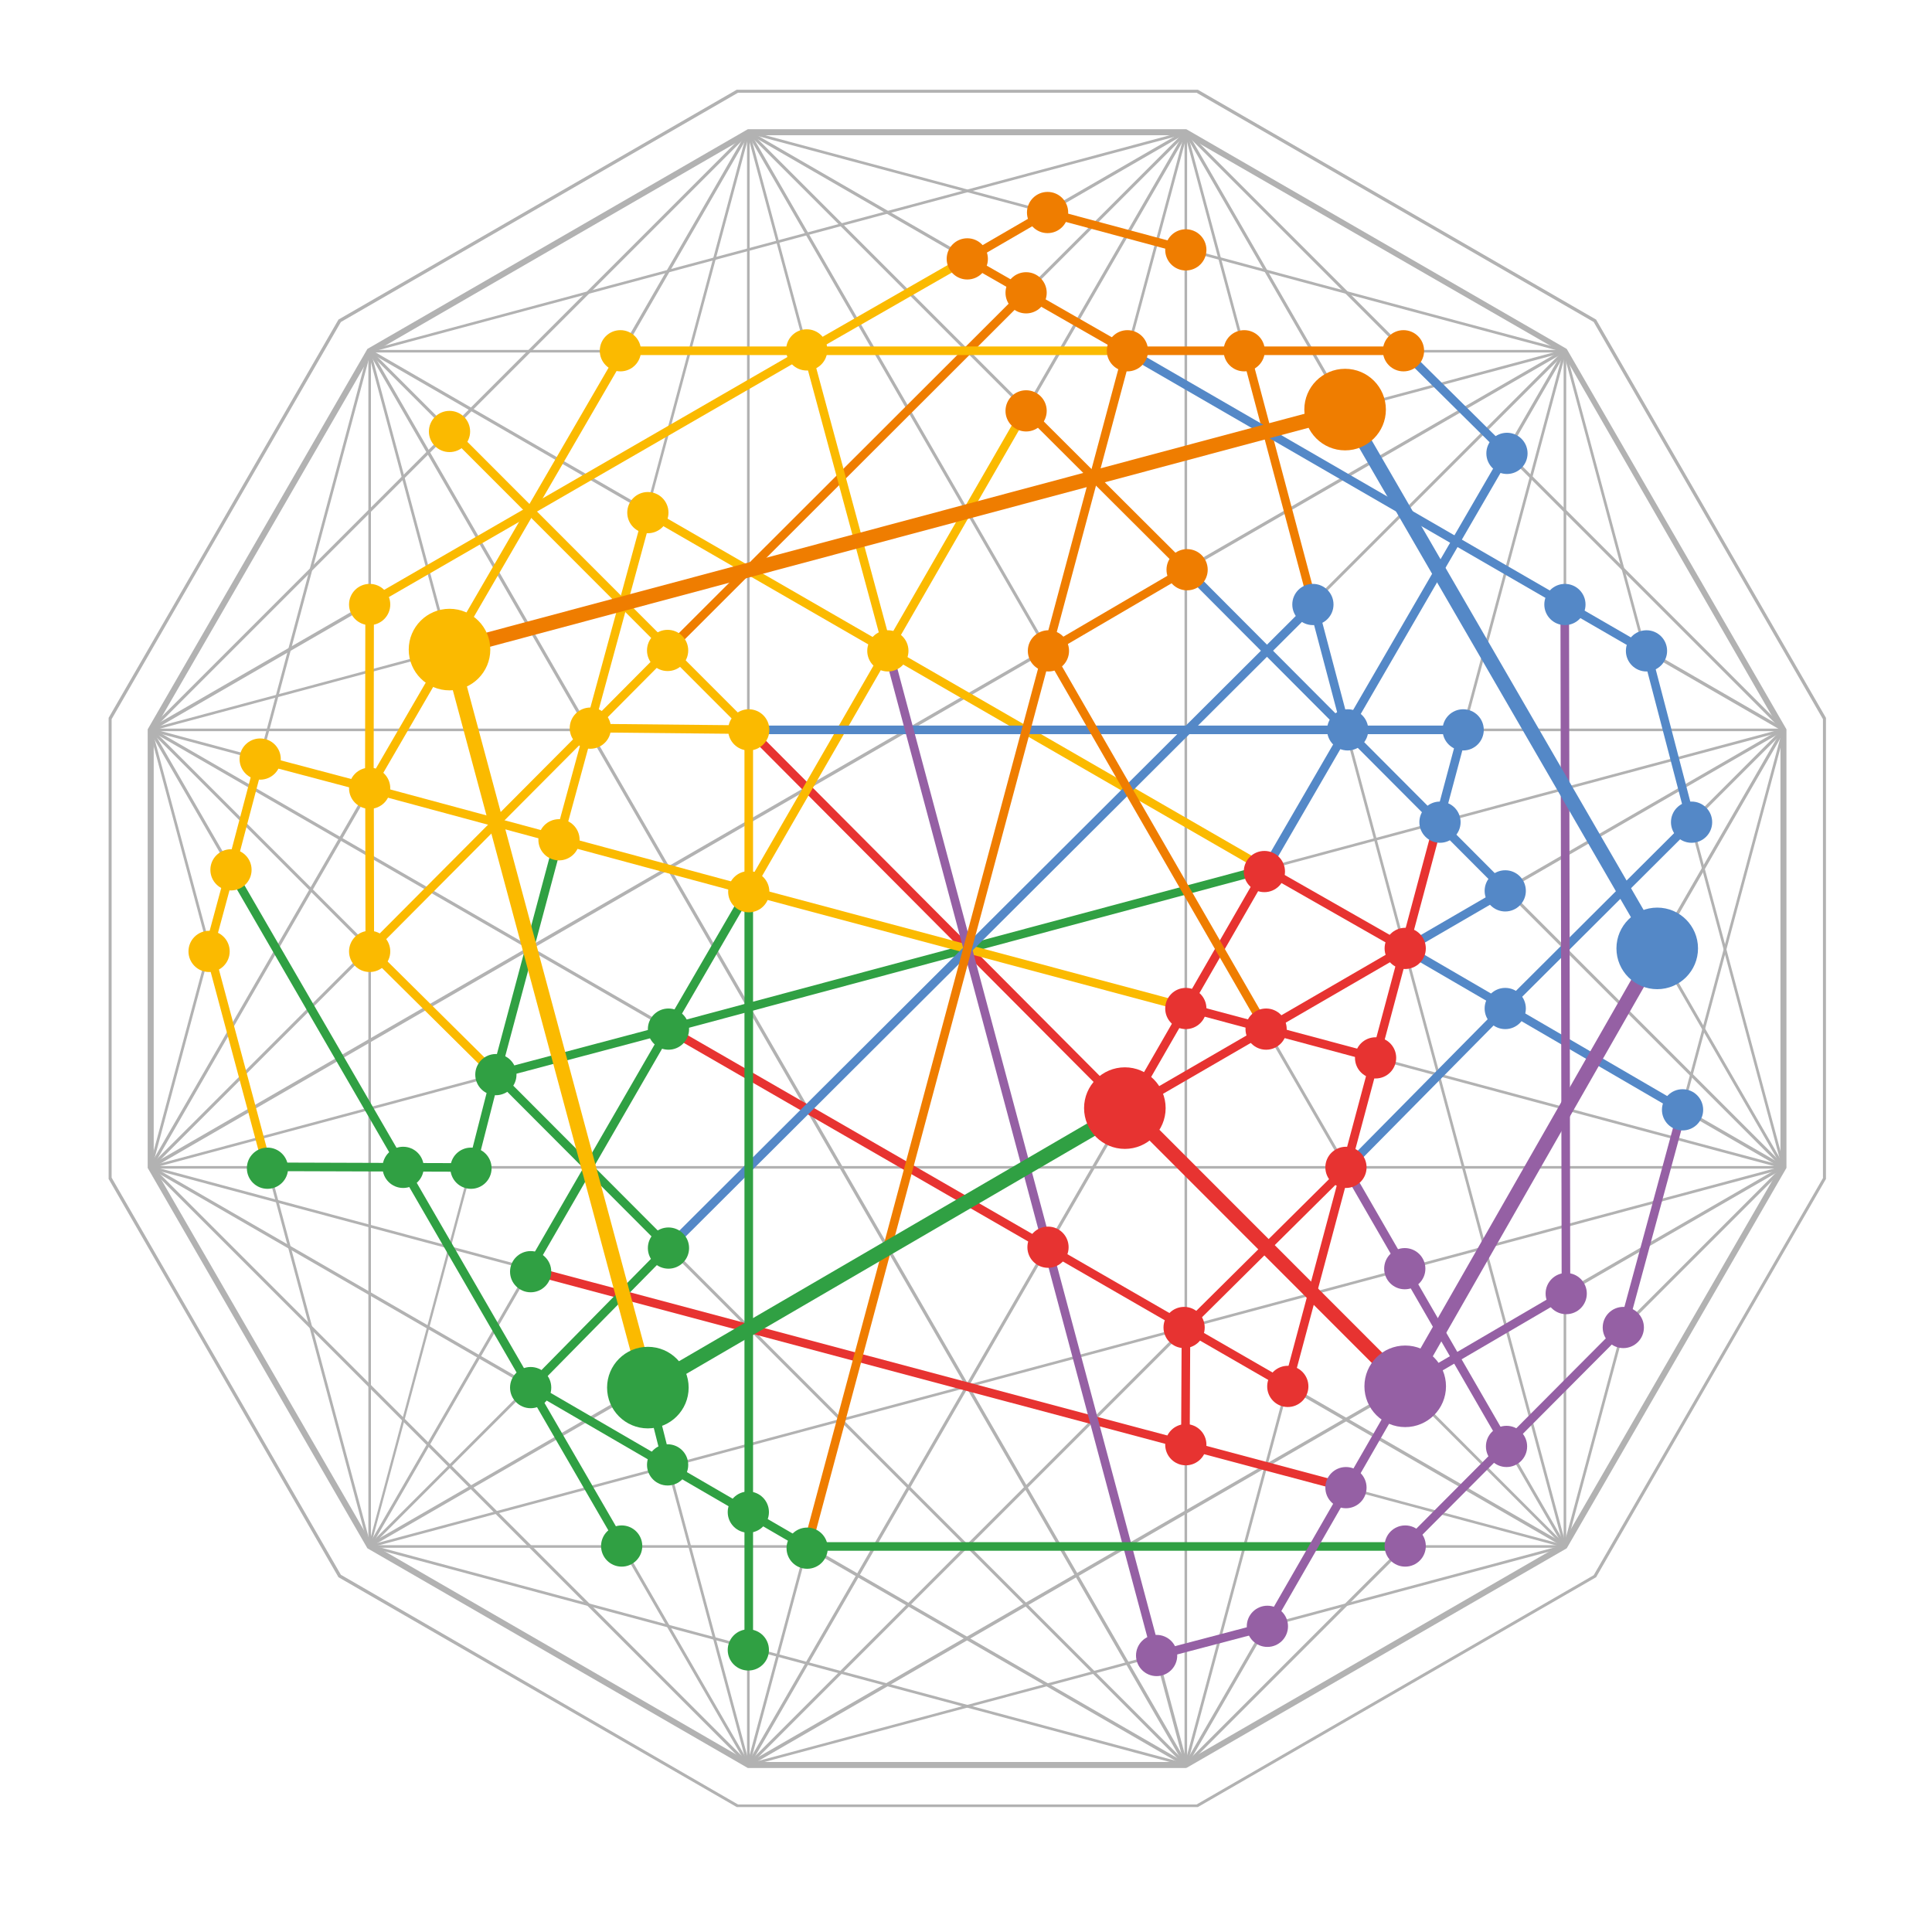
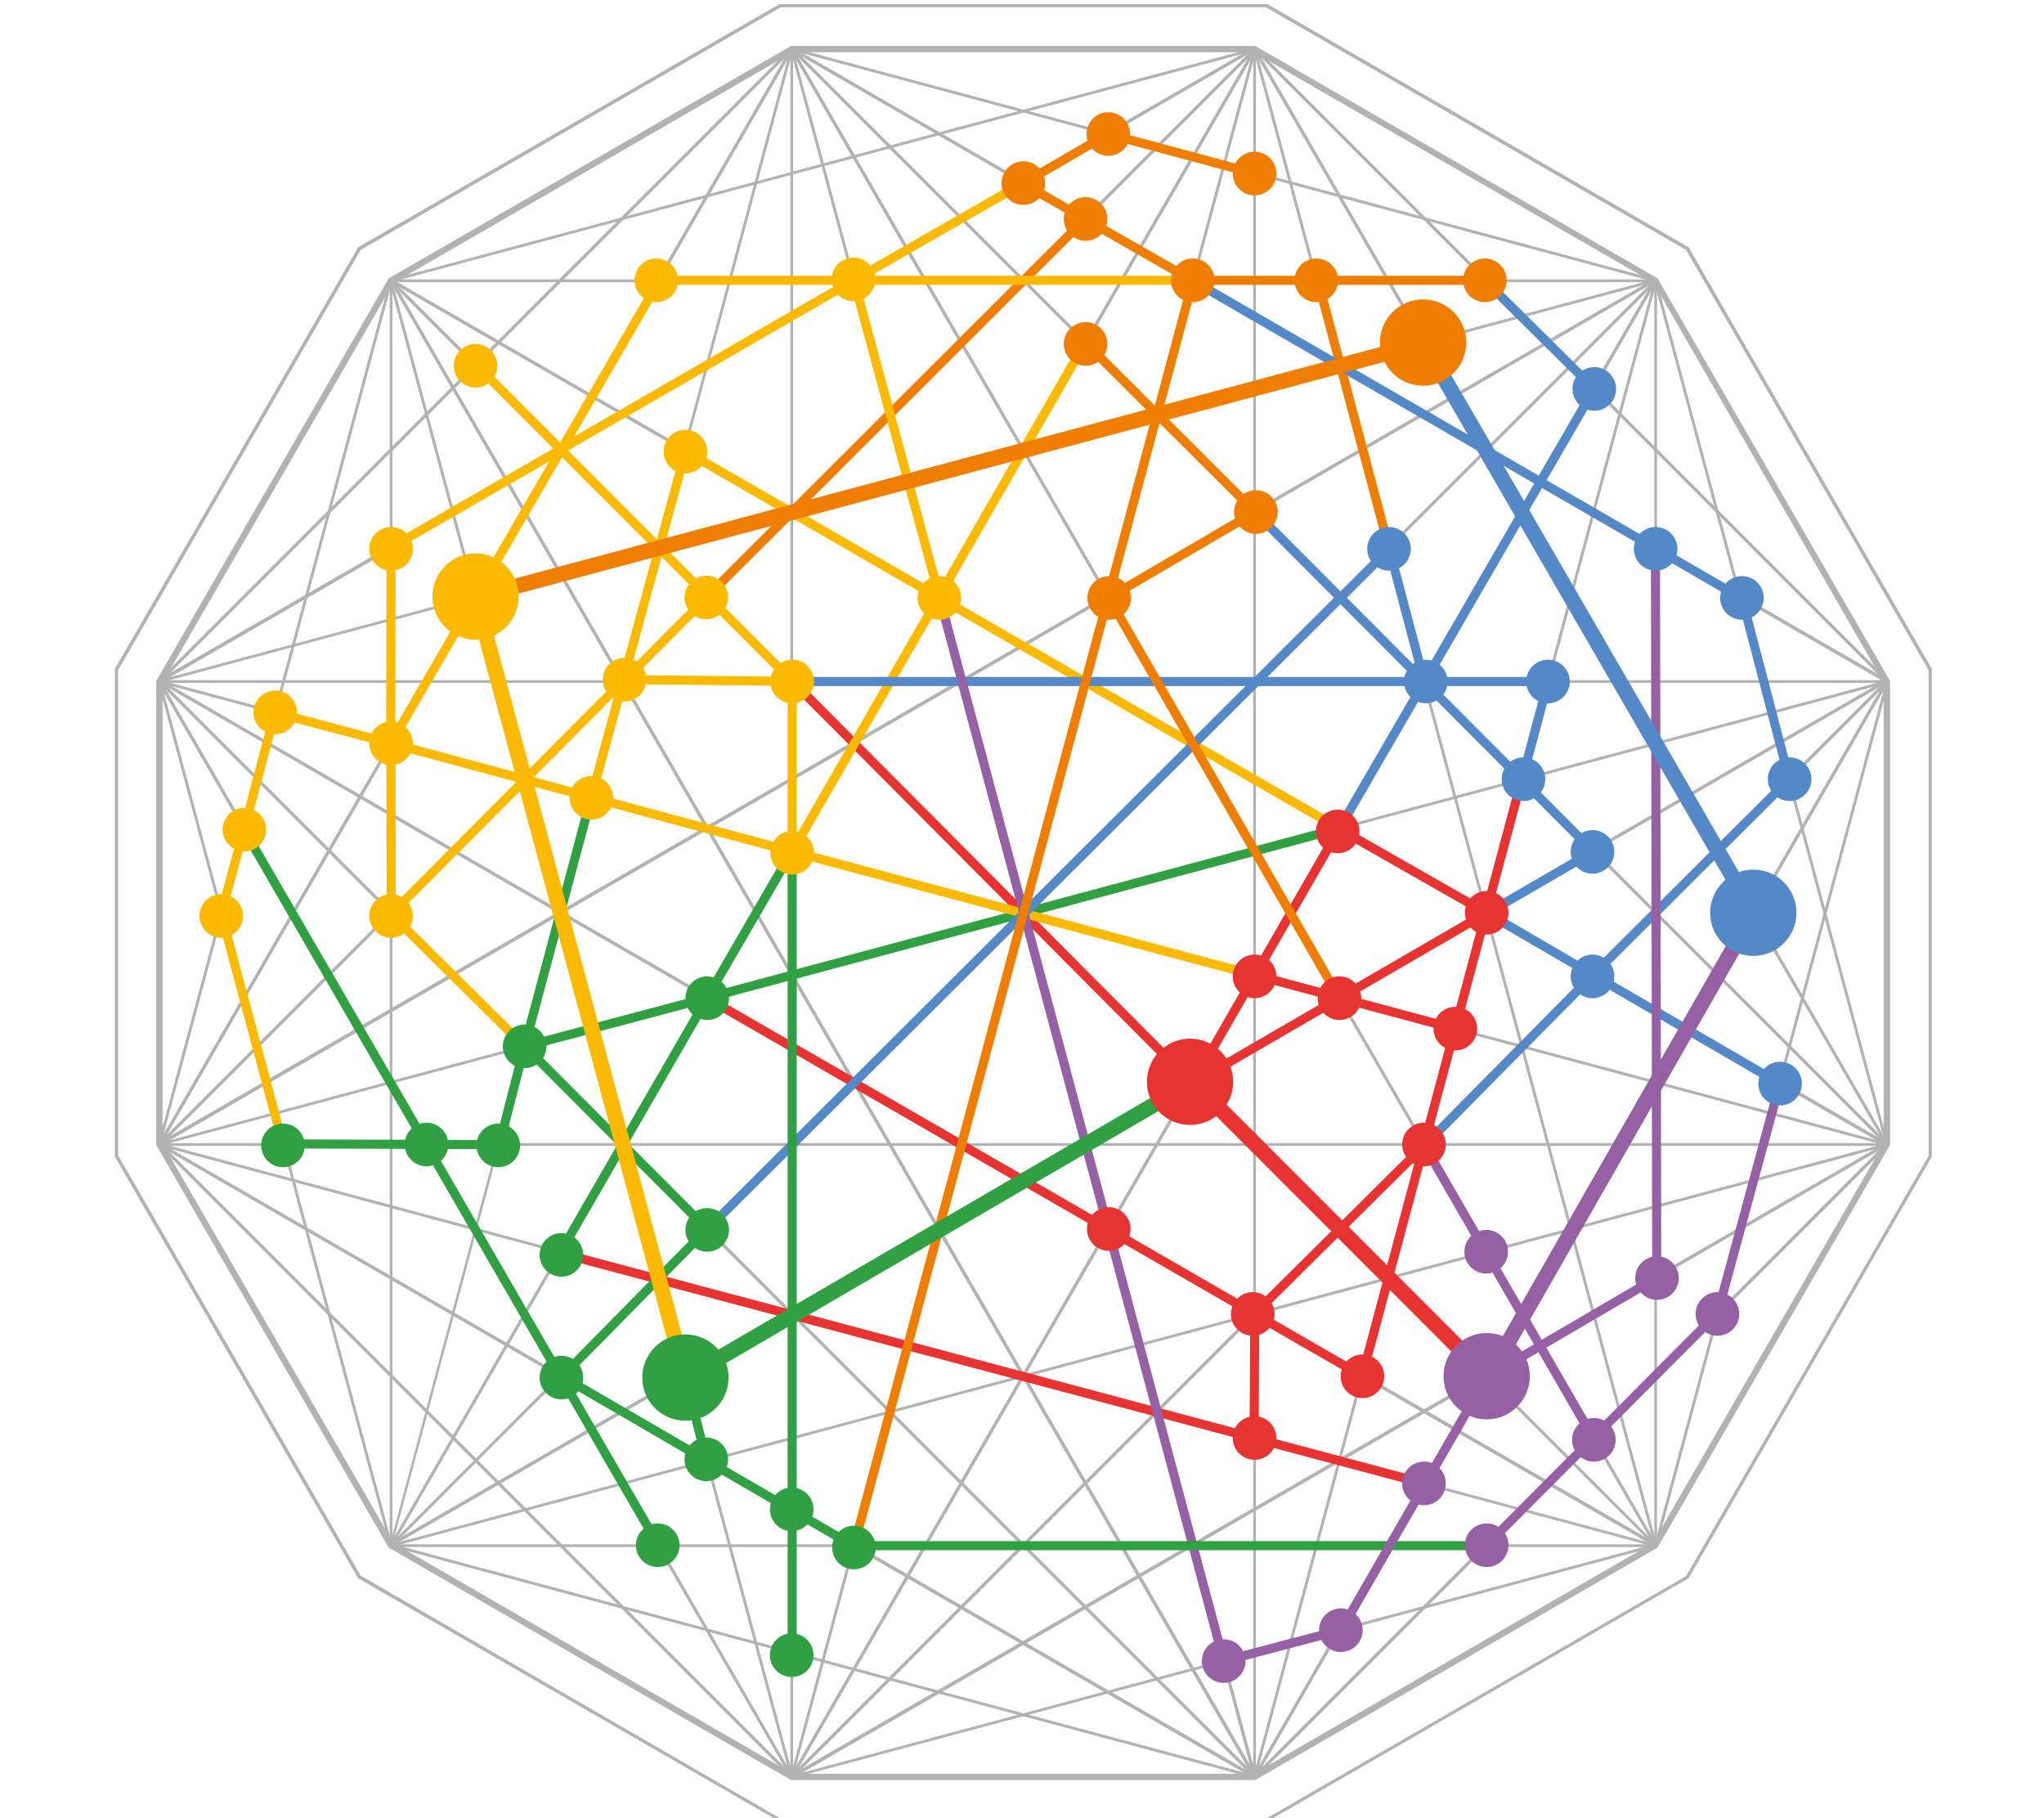
- <svg xmlns="http://www.w3.org/2000/svg" version="1.1" id="Layer_1" viewBox="370 200 450 450" xml:space="preserve">
+ <svg xmlns="http://www.w3.org/2000/svg" version="1.1" id="Layer_1" viewBox="370 220 450 400" xml:space="preserve">
  <style type="text/css">
	.st0{fill:#B2B2B2;}
	.st1{fill:#FBBA00;}
	.st2{fill:#30A043;}
	.st3{fill:#E73331;}
	.st4{fill:#EF7D00;}
	.st5{fill:#9560A4;}
	.st6{fill:#5488C7;}
	.st7{fill:none;stroke:#30A043;stroke-width:4.723;stroke-miterlimit:10;}
</style>
  <g>
    <g>
      <path class="st0" d="M646.2,611.4c-0.2,0-0.3-0.2-0.3-0.3V230.8c0-0.2,0.2-0.3,0.3-0.3c0.2,0,0.3,0.2,0.3,0.3v380.3    C646.6,611.3,646.4,611.4,646.2,611.4z" />
    </g>
    <g>
      <path class="st0" d="M734.5,560.5c-0.2,0-0.3-0.2-0.3-0.3V281.7c0-0.2,0.2-0.3,0.3-0.3c0.2,0,0.3,0.2,0.3,0.3v278.4    C734.8,560.3,734.7,560.5,734.5,560.5z" />
    </g>
    <g>
      <path class="st0" d="M456.1,560.5c-0.2,0-0.3-0.2-0.3-0.3V281.7c0-0.2,0.2-0.3,0.3-0.3s0.3,0.2,0.3,0.3v278.4    C456.4,560.3,456.3,560.5,456.1,560.5z" />
    </g>
    <g>
      <path class="st0" d="M734.5,560.5H456.1c-0.2,0-0.3-0.2-0.3-0.3c0-0.2,0.2-0.3,0.3-0.3h278.4c0.2,0,0.3,0.2,0.3,0.3    C734.8,560.3,734.7,560.5,734.5,560.5z" />
    </g>
    <g>
      <path class="st0" d="M734.5,282.1H456.1c-0.2,0-0.3-0.2-0.3-0.3s0.2-0.3,0.3-0.3h278.4c0.2,0,0.3,0.2,0.3,0.3    S734.7,282.1,734.5,282.1z" />
    </g>
    <g>
      <path class="st0" d="M595.3,421.3c-0.1,0-0.3-0.1-0.3-0.2l-51-190.2c0-0.2,0.1-0.4,0.2-0.4c0.2,0,0.4,0.1,0.4,0.2l51,190.2    C595.6,421,595.5,421.2,595.3,421.3C595.3,421.3,595.3,421.3,595.3,421.3z" />
    </g>
    <g>
      <path class="st0" d="M544.3,611.4C544.3,611.4,544.3,611.4,544.3,611.4c-0.3-0.1-0.4-0.2-0.3-0.4l51-190.2c0-0.2,0.2-0.3,0.4-0.2    c0.2,0,0.3,0.2,0.2,0.4l-51,190.2C544.6,611.3,544.5,611.4,544.3,611.4z" />
    </g>
    <g>
      <path class="st0" d="M595.3,421.3C595.2,421.3,595.2,421.3,595.3,421.3c-0.3-0.1-0.4-0.2-0.3-0.4l51-190.2c0-0.2,0.2-0.3,0.4-0.2    c0.2,0,0.3,0.2,0.2,0.4l-51,190.2C595.6,421.2,595.4,421.3,595.3,421.3z" />
    </g>
    <g>
      <path class="st0" d="M646.2,611.4c-0.1,0-0.3-0.1-0.3-0.2L595,421c0-0.2,0.1-0.4,0.2-0.4c0.2,0,0.4,0.1,0.4,0.2l51,190.2    C646.6,611.2,646.5,611.4,646.2,611.4C646.3,611.4,646.3,611.4,646.2,611.4z" />
    </g>
    <g>
      <path class="st0" d="M595.3,421.3c-0.1,0-0.3-0.1-0.3-0.2c0-0.2,0.1-0.4,0.2-0.4l190.2-51c0.2,0,0.4,0.1,0.4,0.2    c0,0.2-0.1,0.4-0.2,0.4L595.3,421.3C595.3,421.3,595.3,421.3,595.3,421.3z" />
    </g>
    <g>
      <path class="st0" d="M595.3,421.3C595.2,421.3,595.2,421.3,595.3,421.3l-190.2-51c-0.2,0-0.3-0.2-0.2-0.4c0-0.2,0.2-0.3,0.4-0.2    l190.2,51c0.2,0,0.3,0.2,0.2,0.4C595.6,421.2,595.4,421.3,595.3,421.3z" />
    </g>
    <g>
      <path class="st0" d="M785.4,472.2C785.4,472.2,785.4,472.2,785.4,472.2l-190.2-51c-0.2,0-0.3-0.2-0.2-0.4c0-0.2,0.2-0.3,0.4-0.2    l190.2,51c0.2,0,0.3,0.2,0.2,0.4C785.7,472.1,785.6,472.2,785.4,472.2z" />
    </g>
    <g>
      <path class="st0" d="M405.1,472.2c-0.1,0-0.3-0.1-0.3-0.2c0-0.2,0.1-0.4,0.2-0.4l190.2-51c0.2,0,0.4,0.1,0.4,0.2    c0,0.2-0.1,0.4-0.2,0.4L405.1,472.2C405.2,472.2,405.1,472.2,405.1,472.2z" />
    </g>
    <g>
      <path class="st0" d="M595.3,421.3c-0.1,0-0.2,0-0.2-0.1L455.8,282c-0.1-0.1-0.1-0.3,0-0.5c0.1-0.1,0.3-0.1,0.5,0l139.2,139.2    c0.1,0.1,0.1,0.3,0,0.5C595.4,421.2,595.4,421.3,595.3,421.3z" />
    </g>
    <g>
      <path class="st0" d="M734.5,560.5c-0.1,0-0.2,0-0.2-0.1L595,421.2c-0.1-0.1-0.1-0.3,0-0.5s0.3-0.1,0.5,0l139.2,139.2    c0.1,0.1,0.1,0.3,0,0.5C734.7,560.5,734.6,560.5,734.5,560.5z" />
    </g>
    <g>
      <path class="st0" d="M595.3,421.3c-0.1,0-0.2,0-0.2-0.1c-0.1-0.1-0.1-0.3,0-0.5l139.2-139.2c0.1-0.1,0.3-0.1,0.5,0s0.1,0.3,0,0.5    L595.5,421.2C595.4,421.2,595.4,421.3,595.3,421.3z" />
    </g>
    <g>
      <path class="st0" d="M456.1,560.5c-0.1,0-0.2,0-0.2-0.1c-0.1-0.1-0.1-0.3,0-0.5L595,420.7c0.1-0.1,0.3-0.1,0.5,0s0.1,0.3,0,0.5    L456.3,560.4C456.2,560.5,456.2,560.5,456.1,560.5z" />
    </g>
    <g>
      <path class="st0" d="M544.3,611.4c-0.2,0-0.3-0.2-0.3-0.3V230.8c0-0.2,0.2-0.3,0.3-0.3c0.2,0,0.3,0.2,0.3,0.3v380.3    C544.7,611.3,544.5,611.4,544.3,611.4z" />
    </g>
    <g>
      <path class="st0" d="M785.4,472.2H405.1c-0.2,0-0.3-0.2-0.3-0.3s0.2-0.3,0.3-0.3h380.3c0.2,0,0.3,0.2,0.3,0.3    S785.6,472.2,785.4,472.2z" />
    </g>
    <g>
      <path class="st0" d="M785.4,370.3H405.1c-0.2,0-0.3-0.2-0.3-0.3s0.2-0.3,0.3-0.3h380.3c0.2,0,0.3,0.2,0.3,0.3    S785.6,370.3,785.4,370.3z" />
    </g>
    <g>
      <path class="st0" d="M405.1,370.3c-0.1,0-0.2-0.1-0.3-0.2c-0.1-0.2,0-0.4,0.1-0.5l241.1-139.2c0.2-0.1,0.4,0,0.5,0.1    c0.1,0.2,0,0.4-0.1,0.5L405.3,370.3C405.2,370.3,405.2,370.3,405.1,370.3z" />
    </g>
    <g>
      <path class="st0" d="M785.4,370.3c-0.1,0-0.1,0-0.2,0L544.2,231.1c-0.2-0.1-0.2-0.3-0.1-0.5c0.1-0.2,0.3-0.2,0.5-0.1l241.1,139.2    c0.2,0.1,0.2,0.3,0.1,0.5C785.7,370.3,785.5,370.3,785.4,370.3z" />
    </g>
    <g>
      <path class="st0" d="M646.2,611.4c-0.1,0-0.1,0-0.2,0L405,472.2c-0.2-0.1-0.2-0.3-0.1-0.5c0.1-0.2,0.3-0.2,0.5-0.1l241.1,139.2    c0.2,0.1,0.2,0.3,0.1,0.5C646.5,611.4,646.3,611.4,646.2,611.4z" />
    </g>
    <g>
      <path class="st0" d="M734.5,560.5C734.5,560.5,734.4,560.5,734.5,560.5L405,472.2c-0.2,0-0.3-0.2-0.2-0.4c0-0.2,0.2-0.3,0.4-0.2    l329.4,88.3c0.2,0,0.3,0.2,0.2,0.4C734.8,560.4,734.6,560.5,734.5,560.5z" />
    </g>
    <g>
      <path class="st0" d="M544.3,611.4c-0.1,0-0.2-0.1-0.3-0.2c-0.1-0.2,0-0.4,0.1-0.5l241.1-139.2c0.2-0.1,0.4,0,0.5,0.1    c0.1,0.2,0,0.4-0.1,0.5L544.5,611.4C544.4,611.4,544.4,611.4,544.3,611.4z" />
    </g>
    <g>
      <path class="st0" d="M456.1,560.5c-0.1,0-0.3-0.1-0.3-0.2c0-0.2,0.1-0.4,0.2-0.4l329.4-88.3c0.2,0,0.4,0.1,0.4,0.2    c0,0.2-0.1,0.4-0.2,0.4L456.1,560.5C456.1,560.5,456.1,560.5,456.1,560.5z" />
    </g>
    <g>
      <path class="st0" d="M646.2,611.4c-0.1,0-0.2,0-0.2-0.1c-0.1-0.1-0.1-0.3,0-0.5l139.2-139.2c0.1-0.1,0.3-0.1,0.5,0    c0.1,0.1,0.1,0.3,0,0.5L646.5,611.3C646.4,611.4,646.3,611.4,646.2,611.4z" />
    </g>
    <g>
      <path class="st0" d="M405.1,370.3c-0.1,0-0.2,0-0.2-0.1c-0.1-0.1-0.1-0.3,0-0.5l139.2-139.2c0.1-0.1,0.3-0.1,0.5,0    c0.1,0.1,0.1,0.3,0,0.5L405.4,370.2C405.3,370.3,405.2,370.3,405.1,370.3z" />
    </g>
    <g>
      <path class="st0" d="M544.3,611.4c-0.1,0-0.2,0-0.2-0.1L404.9,472.1c-0.1-0.1-0.1-0.3,0-0.5c0.1-0.1,0.3-0.1,0.5,0l139.2,139.2    c0.1,0.1,0.1,0.3,0,0.5C544.5,611.4,544.4,611.4,544.3,611.4z" />
    </g>
    <g>
      <path class="st0" d="M785.4,370.3c-0.1,0-0.2,0-0.2-0.1L646,231c-0.1-0.1-0.1-0.3,0-0.5c0.1-0.1,0.3-0.1,0.5,0l139.2,139.2    c0.1,0.1,0.1,0.3,0,0.5C785.6,370.3,785.5,370.3,785.4,370.3z" />
    </g>
    <g>
      <path class="st0" d="M405.1,472.2c-0.1,0-0.1,0-0.2,0c-0.2-0.1-0.2-0.3-0.1-0.5L544,230.6c0.1-0.2,0.3-0.2,0.5-0.1    c0.2,0.1,0.2,0.3,0.1,0.5L405.4,472.1C405.3,472.2,405.2,472.2,405.1,472.2z" />
    </g>
    <g>
      <path class="st0" d="M785.4,472.2c-0.1,0-0.2-0.1-0.3-0.2L645.9,231c-0.1-0.2,0-0.4,0.1-0.5c0.2-0.1,0.4,0,0.5,0.1l139.2,241.1    c0.1,0.2,0,0.4-0.1,0.5C785.5,472.2,785.5,472.2,785.4,472.2z" />
    </g>
    <g>
      <path class="st0" d="M544.3,611.4c-0.1,0-0.2-0.1-0.3-0.2L404.8,370.2c-0.1-0.2,0-0.4,0.1-0.5c0.2-0.1,0.4,0,0.5,0.1l139.2,241.1    c0.1,0.2,0,0.4-0.1,0.5C544.4,611.4,544.4,611.4,544.3,611.4z" />
    </g>
    <g>
      <path class="st0" d="M646.2,611.4c-0.1,0-0.1,0-0.2,0c-0.2-0.1-0.2-0.3-0.1-0.5l139.2-241.1c0.1-0.2,0.3-0.2,0.5-0.1    c0.2,0.1,0.2,0.3,0.1,0.5L646.5,611.3C646.5,611.4,646.3,611.4,646.2,611.4z" />
    </g>
    <g>
      <path class="st0" d="M456.1,282.1c-0.1,0-0.3-0.1-0.3-0.2c0-0.2,0.1-0.4,0.2-0.4l190.2-51c0.2,0,0.4,0.1,0.4,0.2    c0,0.2-0.1,0.4-0.2,0.4L456.1,282.1C456.1,282.1,456.1,282.1,456.1,282.1z" />
    </g>
    <g>
      <path class="st0" d="M734.5,282.1C734.5,282.1,734.4,282.1,734.5,282.1l-190.2-51c-0.2,0-0.3-0.2-0.2-0.4c0-0.2,0.2-0.3,0.4-0.2    l190.2,51c0.2,0,0.3,0.2,0.2,0.4C734.8,282,734.6,282.1,734.5,282.1z" />
    </g>
    <g>
      <path class="st0" d="M646.2,611.4C646.2,611.4,646.2,611.4,646.2,611.4l-190.2-51c-0.2,0-0.3-0.2-0.2-0.4c0-0.2,0.2-0.3,0.4-0.2    l190.2,51c0.2,0,0.3,0.2,0.2,0.4C646.5,611.3,646.4,611.4,646.2,611.4z" />
    </g>
    <g>
      <path class="st0" d="M544.3,611.4c-0.1,0-0.3-0.1-0.3-0.2c0-0.2,0.1-0.4,0.2-0.4l190.2-51c0.2,0,0.4,0.1,0.4,0.2    c0,0.2-0.1,0.4-0.2,0.4L544.3,611.4C544.4,611.4,544.4,611.4,544.3,611.4z" />
    </g>
    <g>
      <path class="st0" d="M785.4,472.2c-0.1,0-0.3-0.1-0.3-0.2l-51-190.2c0-0.2,0.1-0.4,0.2-0.4c0.2,0,0.4,0.1,0.4,0.2l51,190.2    C785.8,472,785.7,472.2,785.4,472.2C785.5,472.2,785.5,472.2,785.4,472.2z" />
    </g>
    <g>
      <path class="st0" d="M405.1,472.2C405.1,472.2,405.1,472.2,405.1,472.2c-0.3-0.1-0.4-0.2-0.3-0.4l51-190.2c0-0.2,0.2-0.3,0.4-0.2    c0.2,0,0.3,0.2,0.2,0.4l-51,190.2C405.4,472.1,405.3,472.2,405.1,472.2z" />
    </g>
    <g>
      <path class="st0" d="M456.1,560.5c-0.1,0-0.3-0.1-0.3-0.2l-51-190.2c0-0.2,0.1-0.4,0.2-0.4c0.2,0,0.4,0.1,0.4,0.2l51,190.2    C456.4,560.2,456.3,560.4,456.1,560.5C456.1,560.5,456.1,560.5,456.1,560.5z" />
    </g>
    <g>
      <path class="st0" d="M734.5,560.5C734.5,560.5,734.4,560.5,734.5,560.5c-0.3-0.1-0.4-0.2-0.3-0.4l51-190.2c0-0.2,0.2-0.3,0.4-0.2    c0.2,0,0.3,0.2,0.2,0.4l-51,190.2C734.8,560.4,734.6,560.5,734.5,560.5z" />
    </g>
    <g>
      <path class="st0" d="M405.1,472.2c-0.1,0-0.2,0-0.2-0.1c-0.1-0.1-0.1-0.3,0-0.5L646,230.6c0.1-0.1,0.3-0.1,0.5,0    c0.1,0.1,0.1,0.3,0,0.5L405.4,472.1C405.3,472.2,405.2,472.2,405.1,472.2z" />
    </g>
    <g>
      <path class="st0" d="M785.4,472.2c-0.1,0-0.2,0-0.2-0.1L544.1,231c-0.1-0.1-0.1-0.3,0-0.5c0.1-0.1,0.3-0.1,0.5,0l241.1,241.1    c0.1,0.1,0.1,0.3,0,0.5C785.6,472.2,785.5,472.2,785.4,472.2z" />
    </g>
    <g>
      <path class="st0" d="M646.2,611.4c-0.1,0-0.2,0-0.2-0.1L404.9,370.2c-0.1-0.1-0.1-0.3,0-0.5c0.1-0.1,0.3-0.1,0.5,0l241.1,241.1    c0.1,0.1,0.1,0.3,0,0.5C646.4,611.4,646.3,611.4,646.2,611.4z" />
    </g>
    <g>
      <path class="st0" d="M544.3,611.4c-0.1,0-0.2,0-0.2-0.1c-0.1-0.1-0.1-0.3,0-0.5l241.1-241.1c0.1-0.1,0.3-0.1,0.5,0    c0.1,0.1,0.1,0.3,0,0.5L544.6,611.3C544.5,611.4,544.4,611.4,544.3,611.4z" />
    </g>
    <g>
      <path class="st0" d="M734.5,560.5c-0.1,0-0.2-0.1-0.3-0.2L544,231c-0.1-0.2,0-0.4,0.1-0.5c0.2-0.1,0.4,0,0.5,0.1L734.8,560    c0.1,0.2,0,0.4-0.1,0.5C734.6,560.5,734.5,560.5,734.5,560.5z" />
    </g>
    <g>
      <path class="st0" d="M456.1,560.5c-0.1,0-0.1,0-0.2,0c-0.2-0.1-0.2-0.3-0.1-0.5l190.2-329.4c0.1-0.2,0.3-0.2,0.5-0.1    c0.2,0.1,0.2,0.3,0.1,0.5L456.4,560.3C456.3,560.4,456.2,560.5,456.1,560.5z" />
    </g>
    <g>
      <path class="st0" d="M544.3,611.4c-0.1,0-0.1,0-0.2,0c-0.2-0.1-0.2-0.3-0.1-0.5l190.2-329.4c0.1-0.2,0.3-0.2,0.5-0.1    c0.2,0.1,0.2,0.3,0.1,0.5L544.6,611.3C544.6,611.4,544.4,611.4,544.3,611.4z" />
    </g>
    <g>
      <path class="st0" d="M646.2,611.4c-0.1,0-0.2-0.1-0.3-0.2L455.8,281.9c-0.1-0.2,0-0.4,0.1-0.5c0.2-0.1,0.4,0,0.5,0.1l190.2,329.4    c0.1,0.2,0,0.4-0.1,0.5C646.3,611.4,646.3,611.4,646.2,611.4z" />
    </g>
    <g>
      <path class="st0" d="M734.5,560.5c-0.1,0-0.3-0.1-0.3-0.2l-88.3-329.4c0-0.2,0.1-0.4,0.2-0.4c0.2,0,0.4,0.1,0.4,0.2l88.3,329.4    C734.9,560.2,734.7,560.4,734.5,560.5C734.5,560.5,734.5,560.5,734.5,560.5z" />
    </g>
    <g>
      <path class="st0" d="M456.1,560.5C456,560.5,456,560.5,456.1,560.5c-0.3-0.1-0.4-0.2-0.3-0.4L544,230.7c0-0.2,0.2-0.3,0.4-0.2    c0.2,0,0.3,0.2,0.2,0.4l-88.3,329.4C456.4,560.4,456.2,560.5,456.1,560.5z" />
    </g>
    <g>
      <path class="st0" d="M646.2,611.4C646.2,611.4,646.2,611.4,646.2,611.4c-0.3-0.1-0.4-0.2-0.3-0.4l88.3-329.4    c0-0.2,0.2-0.3,0.4-0.2c0.2,0,0.3,0.2,0.2,0.4l-88.3,329.4C646.5,611.3,646.4,611.4,646.2,611.4z" />
    </g>
    <g>
      <path class="st0" d="M544.3,611.4c-0.1,0-0.3-0.1-0.3-0.2l-88.3-329.4c0-0.2,0.1-0.4,0.2-0.4c0.2,0,0.4,0.1,0.4,0.2L544.6,611    C544.7,611.2,544.6,611.4,544.3,611.4C544.4,611.4,544.4,611.4,544.3,611.4z" />
    </g>
    <g>
      <path class="st0" d="M405.1,472.2c-0.1,0-0.2-0.1-0.3-0.2c-0.1-0.2,0-0.4,0.1-0.5l329.4-190.2c0.2-0.1,0.4,0,0.5,0.1    c0.1,0.2,0,0.4-0.1,0.5L405.3,472.2C405.2,472.2,405.2,472.2,405.1,472.2z" />
    </g>
    <g>
      <path class="st0" d="M405.1,370.3c-0.1,0-0.3-0.1-0.3-0.2c0-0.2,0.1-0.4,0.2-0.4l329.4-88.3c0.2,0,0.4,0.1,0.4,0.2    c0,0.2-0.1,0.4-0.2,0.4L405.1,370.3C405.2,370.3,405.1,370.3,405.1,370.3z" />
    </g>
    <g>
      <path class="st0" d="M785.4,472.2c-0.1,0-0.1,0-0.2,0L455.9,282c-0.2-0.1-0.2-0.3-0.1-0.5c0.1-0.2,0.3-0.2,0.5-0.1l329.4,190.2    c0.2,0.1,0.2,0.3,0.1,0.5C785.7,472.2,785.5,472.2,785.4,472.2z" />
    </g>
    <g>
      <path class="st0" d="M734.5,560.4c-0.1,0-0.1,0-0.2,0L405,370.2c-0.2-0.1-0.2-0.3-0.1-0.5c0.1-0.2,0.3-0.2,0.5-0.1l329.4,190.2    c0.2,0.1,0.2,0.3,0.1,0.5C734.7,560.3,734.6,560.4,734.5,560.4z" />
    </g>
    <g>
      <path class="st0" d="M456.1,560.4c-0.1,0-0.2-0.1-0.3-0.2c-0.1-0.2,0-0.4,0.1-0.5l329.4-190.2c0.2-0.1,0.4,0,0.5,0.1    c0.1,0.2,0,0.4-0.1,0.5L456.2,560.4C456.2,560.4,456.1,560.4,456.1,560.4z" />
    </g>
    <g>
      <path class="st0" d="M646.2,611.8H544.3c-0.1,0-0.2,0-0.3-0.1l-88.3-51c-0.1-0.1-0.2-0.1-0.2-0.2l-51-88.3    c-0.1-0.1-0.1-0.2-0.1-0.3V370c0-0.1,0-0.2,0.1-0.3l51-88.3c0.1-0.1,0.1-0.2,0.2-0.2l88.3-51c0.1-0.1,0.2-0.1,0.3-0.1h101.9    c0.1,0,0.2,0,0.3,0.1l88.3,51c0.1,0.1,0.2,0.1,0.2,0.2l51,88.3c0.1,0.1,0.1,0.2,0.1,0.3v101.9c0,0.1,0,0.2-0.1,0.3l-51,88.3    c-0.1,0.1-0.1,0.2-0.2,0.2l-88.3,51C646.5,611.7,646.3,611.8,646.2,611.8z M544.5,610.4H646l87.9-50.8l50.8-87.9V370.2L734,282.2    L646,231.5H544.5l-87.9,50.8l-50.8,87.9v101.5l50.8,87.9L544.5,610.4z" />
    </g>
    <g>
      <path class="st0" d="M648.8,620.9h-107c-0.1,0-0.1,0-0.2,0l-92.7-53.5c-0.1,0-0.1-0.1-0.1-0.1l-53.5-92.7c0-0.1,0-0.1,0-0.2v-107    c0-0.1,0-0.1,0-0.2l53.5-92.7c0-0.1,0.1-0.1,0.1-0.1l92.7-53.5c0.1,0,0.1,0,0.2,0h107c0.1,0,0.1,0,0.2,0l92.7,53.5    c0.1,0,0.1,0.1,0.1,0.1l53.5,92.7c0,0.1,0,0.1,0,0.2v107c0,0.1,0,0.1,0,0.2l-53.5,92.7c0,0.1-0.1,0.1-0.1,0.1l-92.7,53.5    C648.9,620.9,648.8,620.9,648.8,620.9z M541.9,620.3h106.8l92.5-53.4l53.4-92.5V367.5L741.2,275l-92.5-53.4H541.9L449.4,275    l-53.4,92.5v106.8l53.4,92.5L541.9,620.3z" />
    </g>
  </g>
  <g>
    <g>
      <rect x="455.1" y="383.6" transform="matrix(1 -1.862288e-03 1.862288e-03 1 -0.7492 0.8501)" class="st1" width="2" height="38.3" />
    </g>
    <g>
      <rect x="445.4" y="394.4" transform="matrix(0.7056 -0.7086 0.7086 0.7056 -138.3555 457.8165)" class="st1" width="72.8" height="2" />
    </g>
    <g>
      <rect x="469.8" y="415.1" transform="matrix(0.7039 -0.7103 0.7103 0.7039 -170.1265 463.446)" class="st1" width="2" height="41.3" />
    </g>
    <g>
      <rect x="484.8" y="444" transform="matrix(0.9666 -0.2562 0.2562 0.9666 -97.1445 144.4)" class="st2" width="41.6" height="2" />
    </g>
    <g>
      <rect x="471.6" y="460.1" transform="matrix(0.2477 -0.9688 0.9688 0.2477 -83.5875 814.5825)" class="st2" width="22.3" height="2" />
    </g>
    <g>
      <rect x="504.7" y="442" transform="matrix(0.708 -0.7063 0.7063 0.708 -184.6451 494.5428)" class="st2" width="2" height="57.1" />
    </g>
    <g>
      <rect x="477" y="466.8" transform="matrix(0.5003 -0.8658 0.8658 0.5003 -150.4388 674.8423)" class="st2" width="64.8" height="2" />
    </g>
    <g>
      <rect x="587.4" y="422.7" transform="matrix(0.2575 -0.9663 0.9663 0.2575 -66.7476 955.4982)" class="st3" width="2" height="196.9" />
    </g>
    <g>
      <rect x="523.2" y="420" transform="matrix(0.9659 -0.2588 0.2588 0.9659 -88.693 168.4105)" class="st2" width="144.1" height="2" />
    </g>
    <g>
      <rect x="464.5" y="421.9" transform="matrix(0.2584 -0.966 0.966 0.2584 -43.0522 789.7219)" class="st2" width="56.8" height="2" />
    </g>
    <g>
      <rect x="516.4" y="422.5" transform="matrix(0.5023 -0.8647 0.8647 0.5023 -99.9477 673.4306)" class="st2" width="37.3" height="2" />
    </g>
    <g>
      <rect x="503.8" y="359.6" transform="matrix(0.7049 -0.7093 0.7093 0.7049 -103.3222 472.785)" class="st1" width="25.5" height="2" />
    </g>
    <g>
      <rect x="508.3" y="308.8" transform="matrix(0.7075 -0.7067 0.7067 0.7075 -53.0453 491.5115)" class="st4" width="117.9" height="2" />
    </g>
    <g>
      <rect x="612.9" y="249.5" transform="matrix(0.4969 -0.8678 0.8678 0.4969 73.6659 669.1562)" class="st4" width="2" height="43.1" />
    </g>
    <g>
      <rect x="632.6" y="280.7" class="st4" width="64.3" height="2" />
    </g>
    <g>
      <rect x="667" y="280.7" transform="matrix(0.9664 -0.257 0.257 0.9664 -57.5628 182.1506)" class="st4" width="2" height="61.1" />
    </g>
    <g>
      <rect x="525" y="351.4" transform="matrix(9.881177e-03 -1 1 9.881177e-03 150.9969 892.1169)" class="st1" width="2" height="36.9" />
    </g>
    <g>
      <rect x="591.9" y="277.8" transform="matrix(0.4998 -0.8662 0.8662 0.4998 -16.0128 694.0693)" class="st1" width="2" height="166.2" />
    </g>
    <g>
      <rect x="509.1" y="287" transform="matrix(0.7074 -0.7068 0.7068 0.7074 -87.9679 458.7079)" class="st1" width="2" height="97.2" />
    </g>
    <g>
      <rect x="587.5" y="351.8" transform="matrix(0.7086 -0.7056 0.7056 0.7086 -120.819 535.9119)" class="st3" width="2" height="124.9" />
    </g>
    <g>
      <rect x="543.4" y="370" class="st1" width="2" height="37.4" />
    </g>
    <g>
      <rect x="528.2" y="378.3" transform="matrix(0.4996 -0.8663 0.8663 0.4996 -48.0707 675.4866)" class="st1" width="64.8" height="2" />
    </g>
    <g>
      <rect x="594.3" y="368.3" transform="matrix(0.2581 -0.9661 0.9661 0.2581 34.9239 887.4764)" class="st1" width="2" height="105.4" />
    </g>
    <g>
      <rect x="686.8" y="533.6" transform="matrix(0.7056 -0.7086 0.7086 0.7056 -166.0923 669.4909)" class="st5" width="72" height="2" />
    </g>
    <g>
      <rect x="701.2" y="467.1" transform="matrix(0.866 -0.5 0.5 0.866 -158.0764 418.6889)" class="st5" width="2" height="74.4" />
    </g>
    <g>
      <rect x="675.8" y="452.3" transform="matrix(0.7029 -0.7113 0.7113 0.7029 -113.8352 634.1765)" class="st6" width="52.7" height="2" />
    </g>
    <g>
      <rect x="728.8" y="482.8" transform="matrix(0.262 -0.9651 0.9651 0.262 90.2606 1085.692)" class="st5" width="52.5" height="2" />
    </g>
    <g>
      <rect x="728.6" y="402.4" transform="matrix(0.503 -0.8643 0.8643 0.503 -17.4193 849.1591)" class="st6" width="2" height="74.7" />
    </g>
    <g>
      <rect x="711.8" y="412.1" transform="matrix(0.7082 -0.706 0.706 0.7082 -75.0396 644.5496)" class="st6" width="61" height="2" />
    </g>
    <g>
      <rect x="757.7" y="351" transform="matrix(0.9675 -0.253 0.253 0.9675 -69.3313 204.0546)" class="st6" width="2" height="41.2" />
    </g>
    <g>
      <rect x="692" y="246.9" transform="matrix(0.5007 -0.8656 0.8656 0.5007 71.896 758.0233)" class="st6" width="2" height="139.6" />
    </g>
    <g>
      <rect x="695.5" y="413.2" transform="matrix(0.8647 -0.5023 0.5023 0.8647 -112.0973 412.2094)" class="st6" width="27" height="2" />
    </g>
    <g>
      <rect x="682.5" y="317.3" transform="matrix(0.7082 -0.706 0.706 0.7082 -61.8185 590.4932)" class="st6" width="2" height="105.4" />
    </g>
    <g>
      <rect x="544.4" y="369" class="st6" width="166.4" height="2" />
    </g>
    <g>
      <rect x="696.8" y="379.8" transform="matrix(0.2582 -0.9661 0.9661 0.2582 157.2924 966.3878)" class="st6" width="22.3" height="2" />
    </g>
    <g>
      <rect x="637" y="353" transform="matrix(0.5017 -0.865 0.865 0.5017 39.0501 775.8079)" class="st6" width="111.9" height="2" />
    </g>
    <g>
      <rect x="708" y="276.7" transform="matrix(0.7037 -0.7104 0.7104 0.7037 1.3929 590.6788)" class="st6" width="2" height="33.9" />
    </g>
    <g>
      <rect x="678.7" y="340.3" transform="matrix(0.9668 -0.2556 0.2556 0.9668 -68.2632 185.548)" class="st6" width="2" height="30.2" />
    </g>
    <g>
      <rect x="616.3" y="429.5" transform="matrix(0.499 -0.8666 0.8666 0.499 -48.0574 777.7924)" class="st3" width="64.7" height="2" />
    </g>
    <g>
      <rect x="627.5" y="438.7" transform="matrix(0.8651 -0.5016 0.5016 0.8651 -130.8619 392.824)" class="st3" width="74.9" height="2" />
    </g>
    <g>
      <rect x="667.3" y="417.7" transform="matrix(0.2588 -0.9659 0.9659 0.2588 69.8233 972.0142)" class="st3" width="2" height="45.7" />
    </g>
    <g>
      <rect x="619.5" y="456.2" transform="matrix(0.2584 -0.966 0.966 0.2584 68.1487 1003.197)" class="st3" width="136" height="2" />
    </g>
    <g>
      <rect x="596.8" y="398" transform="matrix(0.4996 -0.8663 0.8663 0.4996 -117.7573 758.7239)" class="st3" width="2" height="166.5" />
    </g>
    <g>
      <rect x="638.6" y="489.6" transform="matrix(0.71 -0.7042 0.7042 0.71 -152.6693 610.504)" class="st3" width="52.6" height="2" />
    </g>
    <g>
      <rect x="632.6" y="521.7" transform="matrix(5.045513e-03 -1 1 5.045513e-03 120.2099 1166.272)" class="st3" width="27.1" height="2" />
    </g>
    <g>
      <rect x="680.1" y="393" transform="matrix(0.4953 -0.8687 0.8687 0.4953 -13.8696 799.492)" class="st3" width="2" height="37.4" />
    </g>
    <g>
      <rect x="566.4" y="280.5" transform="matrix(0.9654 -0.2609 0.2609 0.9654 -62.9348 159.0124)" class="st1" width="2" height="72.1" />
    </g>
    <g>
      <rect x="558" y="280.7" class="st1" width="74.7" height="2" />
    </g>
    <g>
      <rect x="607.1" y="347.2" transform="matrix(0.9661 -0.2582 0.2582 0.9661 -100.3347 172.8866)" class="st5" width="2" height="242.5" />
    </g>
    <g>
      <rect x="560.6" y="322.3" transform="matrix(0.4993 -0.8664 0.8664 0.4993 16.7015 675.599)" class="st1" width="64.5" height="2" />
    </g>
    <g>
      <rect x="499.2" y="349.7" transform="matrix(0.2605 -0.9655 0.9655 0.2605 -11.8769 775.4528)" class="st1" width="2" height="91.5" />
    </g>
    <g>
      <rect x="471.1" y="356.4" transform="matrix(0.2629 -0.9648 0.9648 0.2629 31.5021 756.0776)" class="st1" width="78.9" height="2" />
    </g>
    <g>
      <rect x="434.6" y="361" transform="matrix(1.627603e-03 -1 1 1.627603e-03 93.3181 817.564)" class="st1" width="43" height="2" />
    </g>
    <g>
      <rect x="426.7" y="331.6" transform="matrix(0.5021 -0.8648 0.8648 0.5021 -45.8509 585.6234)" class="st1" width="117.8" height="2" />
    </g>
    <g>
      <rect x="515.2" y="280.7" class="st1" width="42.8" height="2" />
    </g>
    <g>
      <rect x="448.3" y="310.1" transform="matrix(0.866 -0.5 0.5 0.866 -87.6353 295.2071)" class="st1" width="117.6" height="2" />
    </g>
    <g>
      <rect x="555.1" y="270" transform="matrix(0.8675 -0.4974 0.4974 0.8675 -58.4266 322.7213)" class="st1" width="43" height="2" />
    </g>
    <g>
      <rect x="442.3" y="367" transform="matrix(0.2558 -0.9667 0.9667 0.2558 -37.6117 711.5206)" class="st1" width="2" height="26.4" />
    </g>
    <g>
      <rect x="413.8" y="388.7" transform="matrix(0.2555 -0.9668 0.9668 0.2555 -58.7699 703.142)" class="st1" width="26.7" height="2" />
    </g>
    <g>
      <rect x="411.6" y="410.9" transform="matrix(0.2613 -0.9652 0.9652 0.2613 -86.4563 710.9009)" class="st1" width="19.3" height="2" />
    </g>
    <g>
      <rect x="424.5" y="420.3" transform="matrix(0.9659 -0.2588 0.2588 0.9659 -101.0518 125.3278)" class="st1" width="2" height="52.3" />
    </g>
    <g>
      <rect x="442.8" y="397.3" transform="matrix(0.8653 -0.5013 0.5013 0.8653 -159.4122 281.4219)" class="st2" width="2" height="80" />
    </g>
    <g>
      <rect x="477.7" y="467.9" transform="matrix(0.8655 -0.5008 0.5008 0.8655 -184.8134 306.6641)" class="st2" width="2" height="59.2" />
    </g>
    <g>
      <rect x="503.4" y="520.3" transform="matrix(0.8654 -0.5011 0.5011 0.8654 -203.6236 325.7013)" class="st2" width="2" height="43.1" />
    </g>
    <g>
      <rect x="494.5" y="414.8" transform="matrix(0.7081 -0.7061 0.7061 0.7081 -118.2411 545.5078)" class="st6" width="212.3" height="2" />
    </g>
    <g>
      <rect x="455.1" y="448" transform="matrix(3.219062e-03 -1 1 3.219062e-03 -17.1528 926.4327)" class="st2" width="2" height="47.7" />
    </g>
    <g>
      <rect x="451.2" y="420" transform="matrix(0.2588 -0.9659 0.9659 0.2588 34.6035 887.1337)" class="st4" width="288.4" height="2" />
    </g>
    <g>
      <g>
        <path class="st7" d="M514.8,560.3" />
      </g>
    </g>
    <g>
      <rect x="524.8" y="504.3" transform="matrix(0.5024 -0.8646 0.8646 0.5024 -206.6128 724.1186)" class="st2" width="2" height="74.6" />
    </g>
    <g>
      <rect x="558" y="559.2" class="st2" width="139.3" height="2" />
    </g>
    <g>
      <rect x="522.2" y="522.6" transform="matrix(0.9697 -0.2442 0.2442 0.9697 -114.0997 143.8998)" class="st2" width="2" height="18.9" />
    </g>
    <g>
      <rect x="543.4" y="407.4" class="st2" width="2" height="176.9" />
    </g>
    <g>
      <rect x="639" y="581.2" transform="matrix(0.9671 -0.2542 0.2542 0.9671 -126.5917 184.9715)" class="st5" width="26.7" height="2" />
    </g>
    <g>
      <rect x="649.1" y="550" transform="matrix(0.4987 -0.8668 0.8668 0.4987 -136.1085 866.7288)" class="st5" width="64.2" height="2" />
    </g>
    <g>
      <rect x="694.2" y="511.2" transform="matrix(0.8632 -0.5048 0.5048 0.8632 -160.6575 431.5309)" class="st5" width="43.5" height="2" />
    </g>
    <g>
      <rect x="733.6" y="341.1" transform="matrix(1 -1.783685e-03 1.783685e-03 1 -0.7501 1.311)" class="st5" width="2" height="160.1" />
    </g>
    <g>
      <rect x="629.1" y="237.1" transform="matrix(0.2596 -0.9657 0.9657 0.2596 221.3635 796.4264)" class="st4" width="2" height="33.4" />
    </g>
    <g>
      <rect x="593.8" y="253.9" transform="matrix(0.8649 -0.5019 0.5019 0.8649 -46.2751 337.9273)" class="st4" width="21.6" height="2" />
    </g>
    <g>
      <rect x="626.6" y="287.7" transform="matrix(0.7061 -0.7081 0.7081 0.7061 -37.9049 536.6928)" class="st4" width="2" height="52.7" />
    </g>
    <g>
      <rect x="611.5" y="341.1" transform="matrix(0.863 -0.5052 0.5052 0.863 -86.4762 365.2616)" class="st4" width="37.4" height="2" />
    </g>
    <g>
      <rect x="638.4" y="344.7" transform="matrix(0.8664 -0.4993 0.4993 0.8664 -112.0418 372.0666)" class="st4" width="2" height="101.4" />
    </g>
    <g>
      <rect x="486.8" y="505.9" transform="matrix(0.7016 -0.7126 0.7126 0.7016 -209.1978 514.393)" class="st2" width="45.5" height="2" />
    </g>
    <g>
      <rect x="471.1" y="321.9" transform="matrix(0.966 -0.2584 0.2584 0.966 -63.9496 160.5236)" class="st4" width="215.2" height="3.4" />
    </g>
    <g>
      <rect x="718" y="285.6" transform="matrix(0.8654 -0.5011 0.5011 0.8654 -82.6069 408.8061)" class="st6" width="3.4" height="145.1" />
    </g>
    <g>
      <rect x="496.1" y="348.3" transform="matrix(0.9657 -0.2596 0.2596 0.9657 -96.4449 144.2149)" class="st1" width="3.4" height="178" />
    </g>
    <g>
      <rect x="512.1" y="489" transform="matrix(0.8641 -0.5033 0.5033 0.8641 -168.5986 356.9837)" class="st2" width="129.2" height="3.4" />
    </g>
    <g>
      <rect x="663.4" y="444.7" transform="matrix(0.7074 -0.7069 0.7069 0.7074 -152.2244 613.6949)" class="st3" width="3.4" height="92" />
    </g>
    <g>
      <rect x="667.9" y="470.4" transform="matrix(0.4963 -0.8682 0.8682 0.4963 -43.7477 868.7582)" class="st5" width="117.8" height="3.4" />
    </g>
    <g>
      <circle class="st4" cx="683.3" cy="295.4" r="9.5" />
    </g>
    <g>
      <circle class="st2" cx="520.9" cy="523.2" r="9.5" />
    </g>
    <g>
      <circle class="st1" cx="474.7" cy="351.3" r="9.5" />
    </g>
    <g>
      <circle class="st6" cx="756" cy="420.9" r="9.5" />
    </g>
    <g>
      <circle class="st3" cx="632" cy="458.1" r="9.5" />
    </g>
    <g>
      <circle class="st5" cx="697.3" cy="522.9" r="9.5" />
    </g>
    <g>
      <circle class="st1" cx="500.2" cy="395.6" r="4.8" />
    </g>
    <g>
      <circle class="st1" cx="456.1" cy="383.6" r="4.8" />
    </g>
    <g>
      <circle class="st1" cx="423.8" cy="402.6" r="4.8" />
    </g>
    <g>
      <circle class="st1" cx="418.7" cy="421.6" r="4.8" />
    </g>
    <g>
      <circle class="st1" cx="456.1" cy="421.6" r="4.8" />
    </g>
    <g>
      <circle class="st1" cx="456.1" cy="340.8" r="4.8" />
    </g>
    <g>
      <circle class="st1" cx="557.9" cy="281.5" r="4.8" />
    </g>
    <g>
      <circle class="st4" cx="632.6" cy="281.7" r="4.8" />
    </g>
    <g>
      <circle class="st4" cx="609" cy="268.2" r="4.8" />
    </g>
    <g>
      <circle class="st4" cx="595.3" cy="260.3" r="4.8" />
    </g>
    <g>
      <circle class="st4" cx="614" cy="249.5" r="4.8" />
    </g>
    <g>
      <circle class="st4" cx="646.2" cy="258.2" r="4.8" />
    </g>
    <g>
      <circle class="st4" cx="659.8" cy="281.7" r="4.8" />
    </g>
    <g>
      <circle class="st4" cx="696.9" cy="281.7" r="4.8" />
    </g>
    <g>
      <circle class="st4" cx="609" cy="295.7" r="4.8" />
    </g>
    <g>
      <circle class="st4" cx="646.5" cy="332.7" r="4.8" />
    </g>
    <g>
      <circle class="st4" cx="614.2" cy="351.6" r="4.8" />
    </g>
    <g>
      <circle class="st6" cx="675.8" cy="340.8" r="4.8" />
    </g>
    <g>
      <circle class="st6" cx="721" cy="305.6" r="4.8" />
    </g>
    <g>
      <circle class="st6" cx="710.8" cy="370" r="4.8" />
    </g>
    <g>
      <circle class="st6" cx="705.4" cy="391.5" r="4.8" />
    </g>
    <g>
      <circle class="st6" cx="720.6" cy="434.9" r="4.8" />
    </g>
    <g>
      <circle class="st6" cx="764" cy="391.5" r="4.8" />
    </g>
    <g>
      <circle class="st6" cx="753.5" cy="351.6" r="4.8" />
    </g>
    <g>
      <circle class="st6" cx="734.5" cy="340.8" r="4.8" />
    </g>
    <g>
      <circle class="st6" cx="720.6" cy="407.5" r="4.8" />
    </g>
    <g>
      <circle class="st6" cx="761.9" cy="458.5" r="4.8" />
    </g>
    <g>
      <circle class="st6" cx="683.9" cy="370" r="4.8" />
    </g>
    <g>
      <circle class="st3" cx="645.8" cy="509.2" r="4.8" />
    </g>
    <g>
      <ellipse transform="matrix(1.953443e-02 -0.9998 0.9998 1.953443e-02 134.0716 1182.472)" class="st3" cx="669.9" cy="522.9" rx="4.8" ry="4.8" />
    </g>
    <g>
      <circle class="st3" cx="646.2" cy="536.5" r="4.8" />
    </g>
    <g>
      <circle class="st3" cx="664.9" cy="439.7" r="4.8" />
    </g>
    <g>
      <circle class="st3" cx="646.2" cy="434.9" r="4.8" />
    </g>
    <g>
      <circle class="st1" cx="474.7" cy="300.5" r="4.8" />
    </g>
    <g>
      <circle class="st2" cx="493.6" cy="523.2" r="4.8" />
    </g>
    <g>
      <circle class="st2" cx="493.6" cy="496.2" r="4.8" />
    </g>
    <g>
      <circle class="st2" cx="485.5" cy="450.3" r="4.8" />
    </g>
    <g>
      <circle class="st2" cx="514.8" cy="560.1" r="4.8" />
    </g>
    <g>
      <circle class="st2" cx="525.5" cy="541.2" r="4.8" />
    </g>
    <g>
      <circle class="st2" cx="544.3" cy="552.2" r="4.8" />
    </g>
    <g>
      <circle class="st2" cx="544.3" cy="584.3" r="4.8" />
    </g>
    <g>
      <circle class="st2" cx="558" cy="560.6" r="4.8" />
    </g>
    <g>
      <circle class="st2" cx="463.9" cy="471.9" r="4.8" />
    </g>
    <g>
      <circle class="st2" cx="432.3" cy="472.1" r="4.8" />
    </g>
    <g>
      <circle class="st1" cx="520.9" cy="319.4" r="4.8" />
    </g>
    <g>
      <circle class="st1" cx="576.8" cy="351.6" r="4.8" />
    </g>
    <g>
      <circle class="st1" cx="544.4" cy="370" r="4.8" />
    </g>
    <g>
      <circle class="st1" cx="430.6" cy="376.8" r="4.8" />
    </g>
    <g>
      <circle class="st3" cx="683.5" cy="471.9" r="4.8" />
    </g>
    <g>
      <circle class="st3" cx="697.3" cy="420.9" r="4.8" />
    </g>
    <g>
      <circle class="st2" cx="525.7" cy="439.7" r="4.8" />
    </g>
    <g>
      <circle class="st3" cx="690.4" cy="446.4" r="4.8" />
    </g>
    <g>
      <circle class="st5" cx="697.3" cy="560.1" r="4.8" />
    </g>
    <g>
      <circle class="st5" cx="720.9" cy="536.9" r="4.8" />
    </g>
    <g>
      <circle class="st5" cx="734.8" cy="501.3" r="4.8" />
    </g>
    <g>
      <circle class="st5" cx="748.1" cy="509.2" r="4.8" />
    </g>
    <g>
      <circle class="st5" cx="683.5" cy="546.5" r="4.8" />
    </g>
    <g>
      <circle class="st5" cx="697.2" cy="495.5" r="4.8" />
    </g>
    <g>
      <circle class="st5" cx="665.2" cy="578.8" r="4.8" />
    </g>
    <g>
      <circle class="st5" cx="639.4" cy="585.6" r="4.8" />
    </g>
    <g>
      <circle class="st3" cx="664.5" cy="403" r="4.8" />
    </g>
    <g>
      <circle class="st1" cx="507.5" cy="369.6" r="4.8" />
    </g>
    <g>
      <circle class="st1" cx="544.4" cy="407.7" r="4.8" />
    </g>
    <g>
      <circle class="st1" cx="525.5" cy="351.5" r="4.8" />
    </g>
    <g>
      <circle class="st1" cx="514.5" cy="281.7" r="4.8" />
    </g>
    <g>
      <circle class="st2" cx="525.7" cy="490.7" r="4.8" />
    </g>
    <g>
      <circle class="st2" cx="479.7" cy="472.1" r="4.8" />
    </g>
    <g>
      <circle class="st3" cx="614.1" cy="490.5" r="4.8" />
    </g>
  </g>
</svg>
